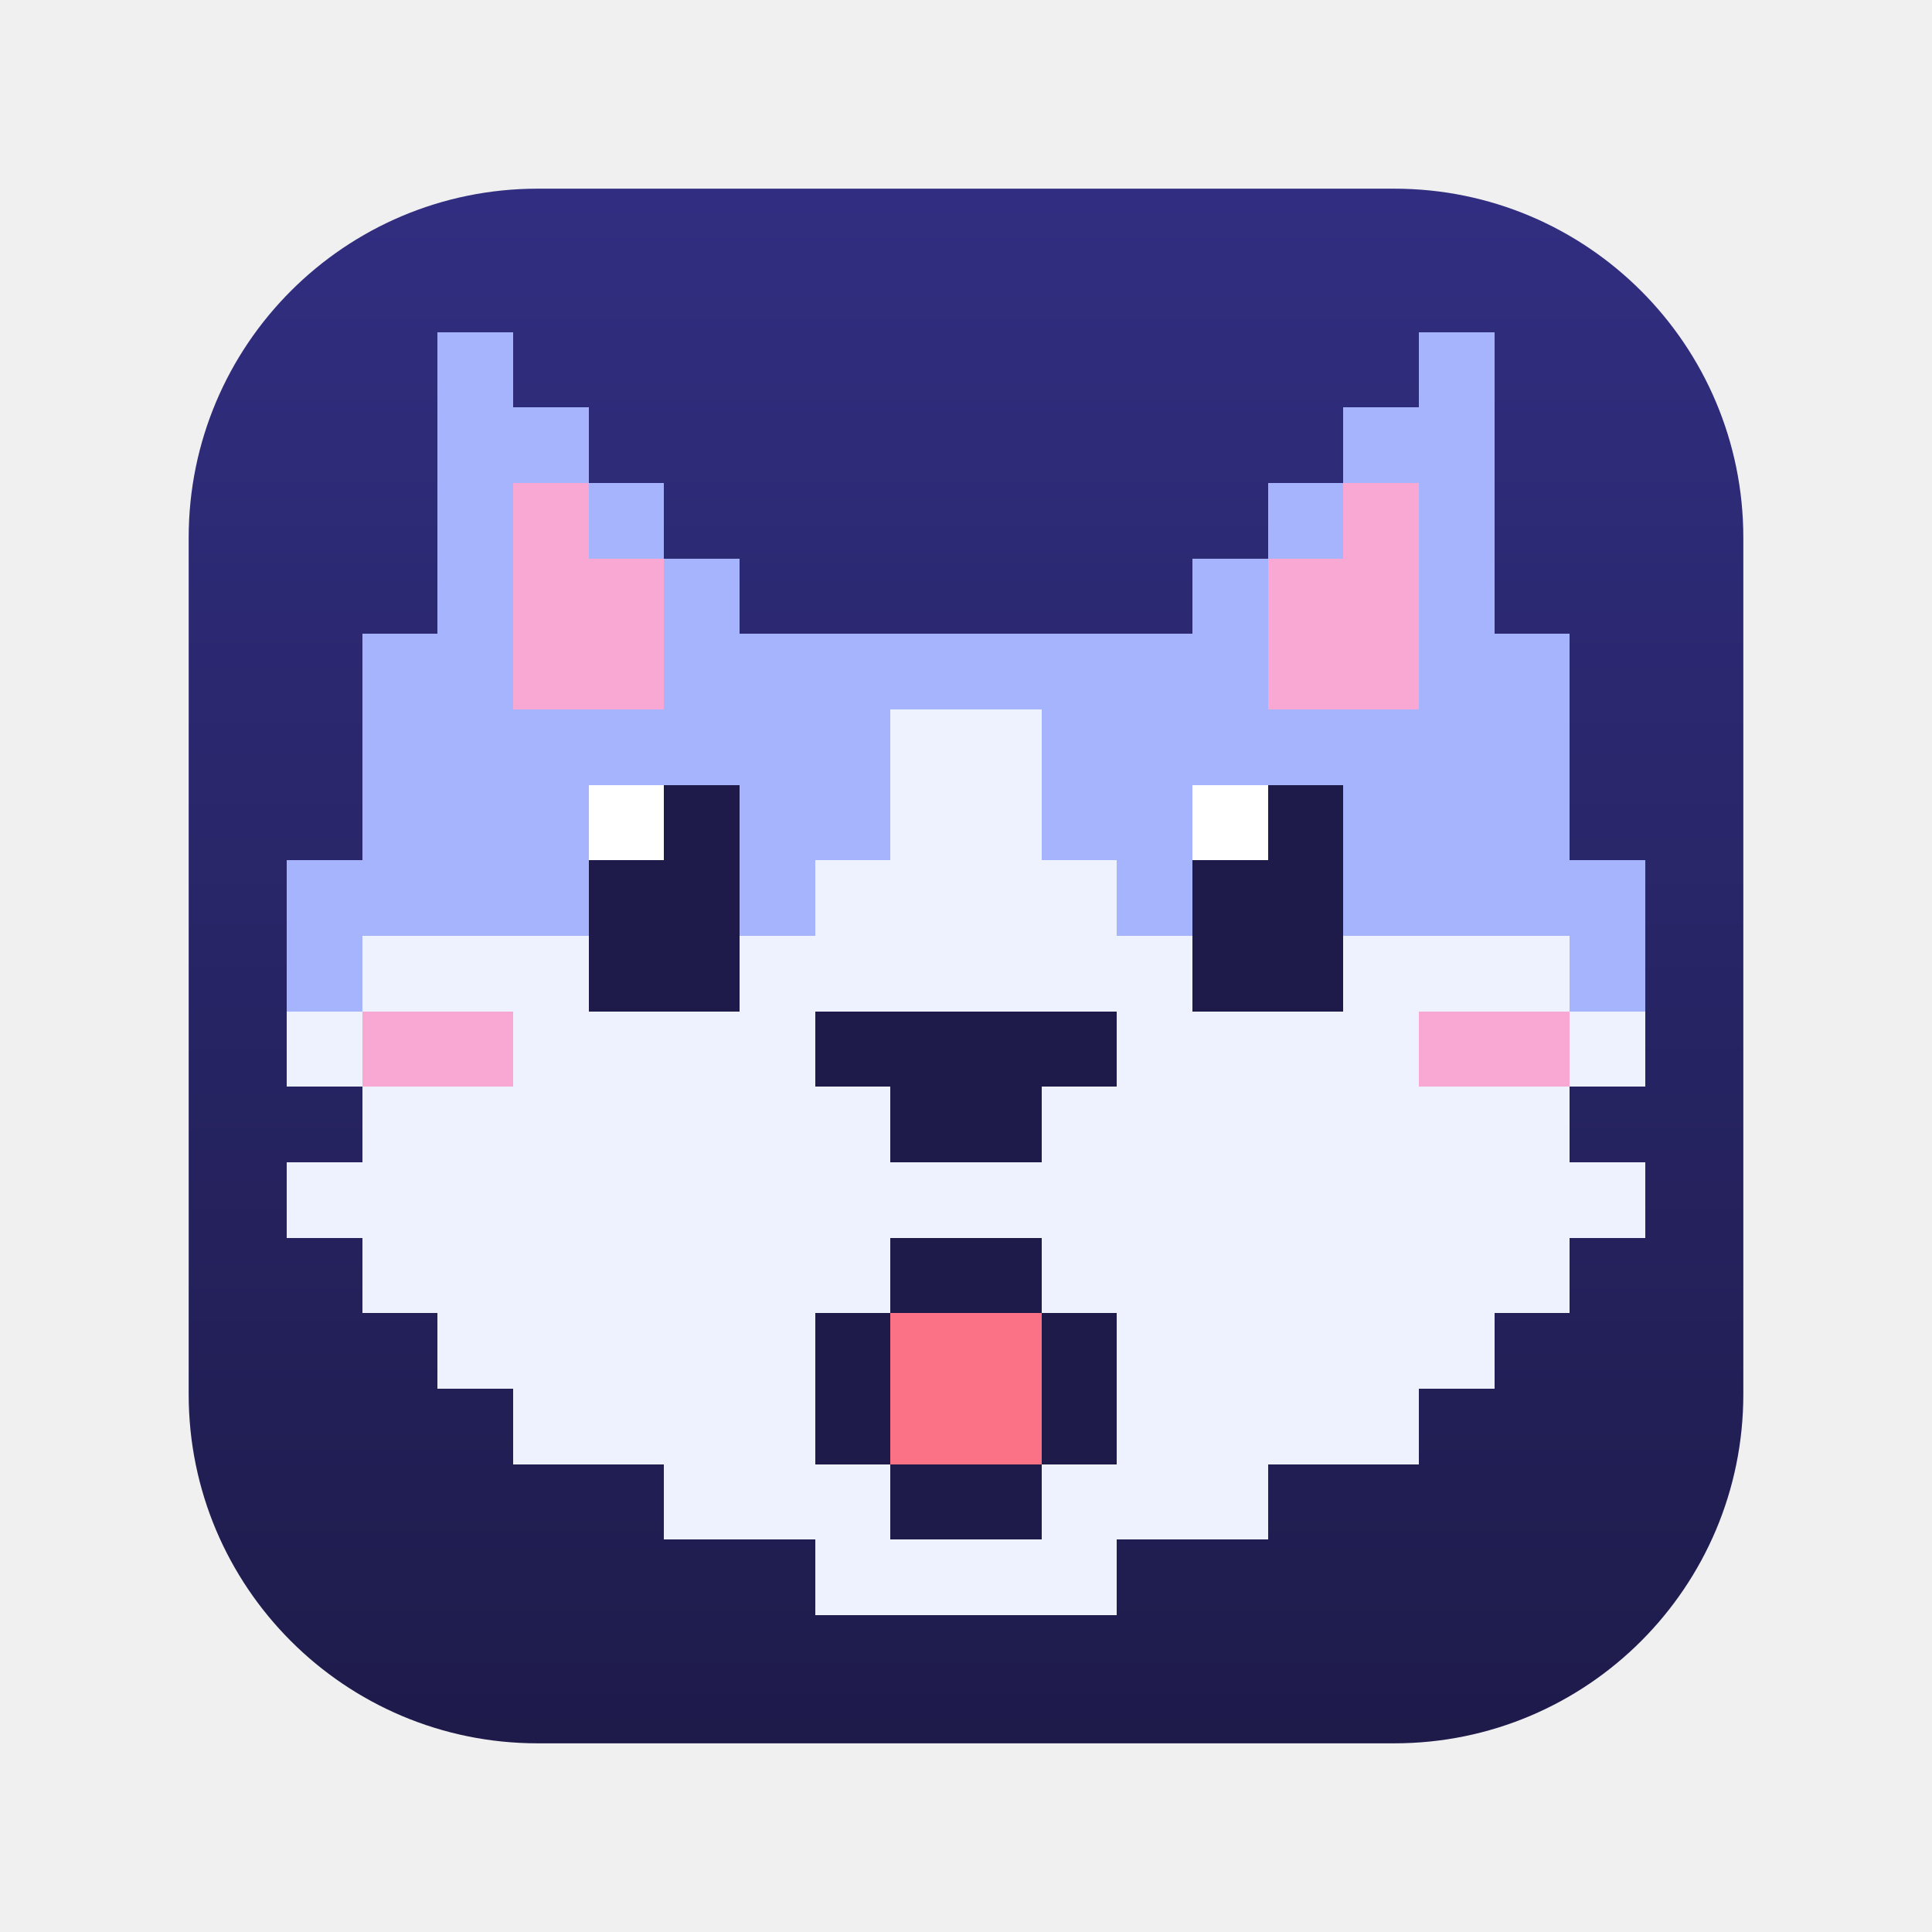
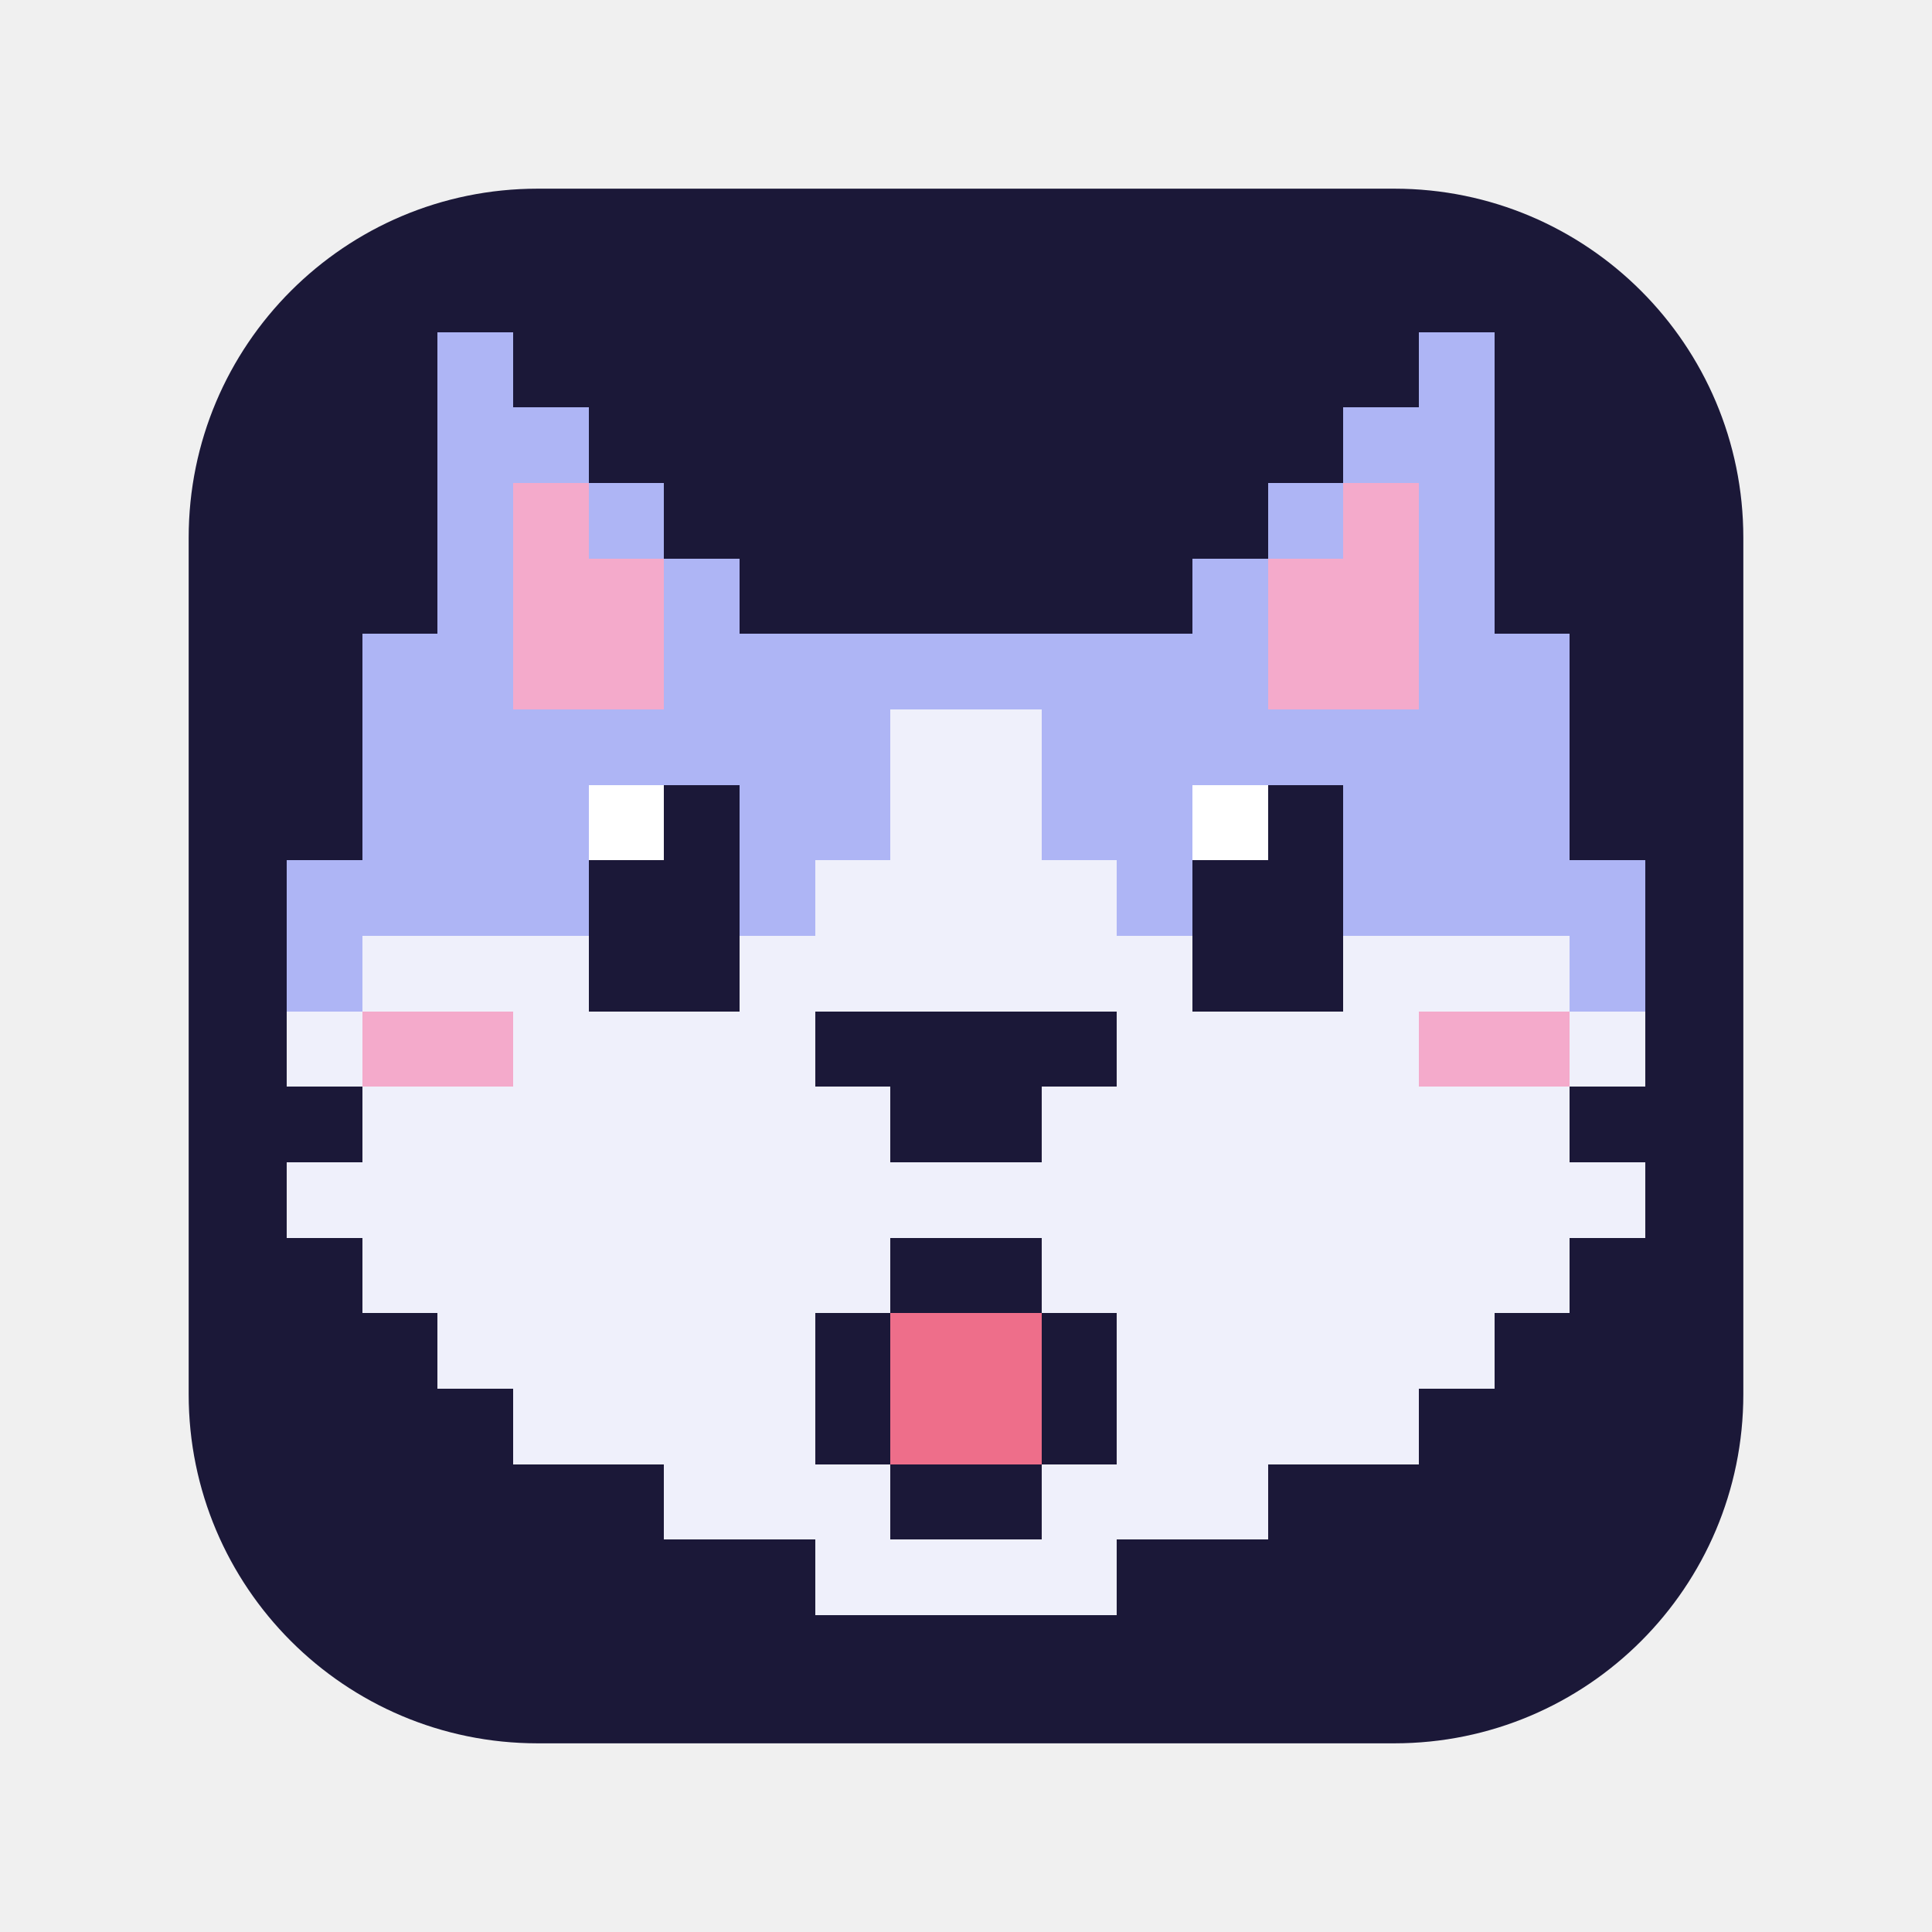
<svg xmlns="http://www.w3.org/2000/svg" viewBox="0 0 1024 1024" width="1024" height="1024">
-   <defs>
-     <linearGradient id="bg" x1="0" y1="0" x2="0" y2="1">
-       <stop offset="0" stop-color="#312e81" />
-       <stop offset="1" stop-color="#1e1b4b" />
-     </linearGradient>
-   </defs>
-   <rect x="100" y="100" width="824" height="824" rx="185" fill="url(#bg)" />
+   <rect x="100" y="100" width="824" height="824" rx="185" fill="#1b1838" />
  <g shape-rendering="crispEdges">
-     <rect x="232" y="176" width="40" height="40" fill="#a5b4fc" />
-     <rect x="752" y="176" width="40" height="40" fill="#a5b4fc" />
-     <rect x="232" y="216" width="80" height="40" fill="#a5b4fc" />
-     <rect x="712" y="216" width="80" height="40" fill="#a5b4fc" />
-     <rect x="232" y="256" width="40" height="40" fill="#a5b4fc" />
-     <rect x="272" y="256" width="40" height="40" fill="#f9a8d4" />
-     <rect x="312" y="256" width="40" height="40" fill="#a5b4fc" />
-     <rect x="672" y="256" width="40" height="40" fill="#a5b4fc" />
-     <rect x="712" y="256" width="40" height="40" fill="#f9a8d4" />
-     <rect x="752" y="256" width="40" height="40" fill="#a5b4fc" />
-     <rect x="232" y="296" width="40" height="40" fill="#a5b4fc" />
-     <rect x="272" y="296" width="80" height="40" fill="#f9a8d4" />
-     <rect x="352" y="296" width="40" height="40" fill="#a5b4fc" />
-     <rect x="632" y="296" width="40" height="40" fill="#a5b4fc" />
-     <rect x="672" y="296" width="80" height="40" fill="#f9a8d4" />
-     <rect x="752" y="296" width="40" height="40" fill="#a5b4fc" />
-     <rect x="192" y="336" width="80" height="40" fill="#a5b4fc" />
-     <rect x="272" y="336" width="80" height="40" fill="#f9a8d4" />
-     <rect x="352" y="336" width="320" height="40" fill="#a5b4fc" />
-     <rect x="672" y="336" width="80" height="40" fill="#f9a8d4" />
-     <rect x="752" y="336" width="80" height="40" fill="#a5b4fc" />
-     <rect x="192" y="376" width="280" height="40" fill="#a5b4fc" />
-     <rect x="472" y="376" width="80" height="40" fill="#eef2ff" />
-     <rect x="552" y="376" width="280" height="40" fill="#a5b4fc" />
-     <rect x="192" y="416" width="120" height="40" fill="#a5b4fc" />
+     <rect x="232" y="176" width="40" height="40" fill="#aeb5f5" />
+     <rect x="752" y="176" width="40" height="40" fill="#aeb5f5" />
+     <rect x="232" y="216" width="80" height="40" fill="#aeb5f5" />
+     <rect x="712" y="216" width="80" height="40" fill="#aeb5f5" />
+     <rect x="232" y="256" width="40" height="40" fill="#aeb5f5" />
+     <rect x="272" y="256" width="40" height="40" fill="#f4aacb" />
+     <rect x="312" y="256" width="40" height="40" fill="#aeb5f5" />
+     <rect x="672" y="256" width="40" height="40" fill="#aeb5f5" />
+     <rect x="712" y="256" width="40" height="40" fill="#f4aacb" />
+     <rect x="752" y="256" width="40" height="40" fill="#aeb5f5" />
+     <rect x="232" y="296" width="40" height="40" fill="#aeb5f5" />
+     <rect x="272" y="296" width="80" height="40" fill="#f4aacb" />
+     <rect x="352" y="296" width="40" height="40" fill="#aeb5f5" />
+     <rect x="632" y="296" width="40" height="40" fill="#aeb5f5" />
+     <rect x="672" y="296" width="80" height="40" fill="#f4aacb" />
+     <rect x="752" y="296" width="40" height="40" fill="#aeb5f5" />
+     <rect x="192" y="336" width="80" height="40" fill="#aeb5f5" />
+     <rect x="272" y="336" width="80" height="40" fill="#f4aacb" />
+     <rect x="352" y="336" width="320" height="40" fill="#aeb5f5" />
+     <rect x="672" y="336" width="80" height="40" fill="#f4aacb" />
+     <rect x="752" y="336" width="80" height="40" fill="#aeb5f5" />
+     <rect x="192" y="376" width="280" height="40" fill="#aeb5f5" />
+     <rect x="472" y="376" width="80" height="40" fill="#eff0fb" />
+     <rect x="552" y="376" width="280" height="40" fill="#aeb5f5" />
+     <rect x="192" y="416" width="120" height="40" fill="#aeb5f5" />
    <rect x="312" y="416" width="40" height="40" fill="#ffffff" />
-     <rect x="352" y="416" width="40" height="40" fill="#1e1b4b" />
-     <rect x="392" y="416" width="80" height="40" fill="#a5b4fc" />
-     <rect x="472" y="416" width="80" height="40" fill="#eef2ff" />
-     <rect x="552" y="416" width="80" height="40" fill="#a5b4fc" />
+     <rect x="352" y="416" width="40" height="40" fill="#1b1838" />
+     <rect x="392" y="416" width="80" height="40" fill="#aeb5f5" />
+     <rect x="472" y="416" width="80" height="40" fill="#eff0fb" />
+     <rect x="552" y="416" width="80" height="40" fill="#aeb5f5" />
    <rect x="632" y="416" width="40" height="40" fill="#ffffff" />
-     <rect x="672" y="416" width="40" height="40" fill="#1e1b4b" />
-     <rect x="712" y="416" width="120" height="40" fill="#a5b4fc" />
-     <rect x="152" y="456" width="160" height="40" fill="#a5b4fc" />
-     <rect x="312" y="456" width="80" height="40" fill="#1e1b4b" />
-     <rect x="392" y="456" width="40" height="40" fill="#a5b4fc" />
-     <rect x="432" y="456" width="160" height="40" fill="#eef2ff" />
-     <rect x="592" y="456" width="40" height="40" fill="#a5b4fc" />
-     <rect x="632" y="456" width="80" height="40" fill="#1e1b4b" />
-     <rect x="712" y="456" width="160" height="40" fill="#a5b4fc" />
-     <rect x="152" y="496" width="40" height="40" fill="#a5b4fc" />
-     <rect x="192" y="496" width="120" height="40" fill="#eef2ff" />
-     <rect x="312" y="496" width="80" height="40" fill="#1e1b4b" />
-     <rect x="392" y="496" width="240" height="40" fill="#eef2ff" />
-     <rect x="632" y="496" width="80" height="40" fill="#1e1b4b" />
-     <rect x="712" y="496" width="120" height="40" fill="#eef2ff" />
-     <rect x="832" y="496" width="40" height="40" fill="#a5b4fc" />
-     <rect x="152" y="536" width="40" height="40" fill="#eef2ff" />
-     <rect x="192" y="536" width="80" height="40" fill="#f9a8d4" />
-     <rect x="272" y="536" width="160" height="40" fill="#eef2ff" />
-     <rect x="432" y="536" width="160" height="40" fill="#1e1b4b" />
-     <rect x="592" y="536" width="160" height="40" fill="#eef2ff" />
-     <rect x="752" y="536" width="80" height="40" fill="#f9a8d4" />
-     <rect x="832" y="536" width="40" height="40" fill="#eef2ff" />
-     <rect x="192" y="576" width="280" height="40" fill="#eef2ff" />
-     <rect x="472" y="576" width="80" height="40" fill="#1e1b4b" />
-     <rect x="552" y="576" width="280" height="40" fill="#eef2ff" />
-     <rect x="152" y="616" width="720" height="40" fill="#eef2ff" />
-     <rect x="192" y="656" width="280" height="40" fill="#eef2ff" />
-     <rect x="472" y="656" width="80" height="40" fill="#1e1b4b" />
-     <rect x="552" y="656" width="280" height="40" fill="#eef2ff" />
-     <rect x="232" y="696" width="200" height="40" fill="#eef2ff" />
-     <rect x="432" y="696" width="40" height="40" fill="#1e1b4b" />
-     <rect x="472" y="696" width="80" height="40" fill="#fb7185" />
-     <rect x="552" y="696" width="40" height="40" fill="#1e1b4b" />
-     <rect x="592" y="696" width="200" height="40" fill="#eef2ff" />
-     <rect x="272" y="736" width="160" height="40" fill="#eef2ff" />
-     <rect x="432" y="736" width="40" height="40" fill="#1e1b4b" />
-     <rect x="472" y="736" width="80" height="40" fill="#fb7185" />
-     <rect x="552" y="736" width="40" height="40" fill="#1e1b4b" />
-     <rect x="592" y="736" width="160" height="40" fill="#eef2ff" />
-     <rect x="352" y="776" width="120" height="40" fill="#eef2ff" />
-     <rect x="472" y="776" width="80" height="40" fill="#1e1b4b" />
-     <rect x="552" y="776" width="120" height="40" fill="#eef2ff" />
-     <rect x="432" y="816" width="160" height="40" fill="#eef2ff" />
+     <rect x="672" y="416" width="40" height="40" fill="#1b1838" />
+     <rect x="712" y="416" width="120" height="40" fill="#aeb5f5" />
+     <rect x="152" y="456" width="160" height="40" fill="#aeb5f5" />
+     <rect x="312" y="456" width="80" height="40" fill="#1b1838" />
+     <rect x="392" y="456" width="40" height="40" fill="#aeb5f5" />
+     <rect x="432" y="456" width="160" height="40" fill="#eff0fb" />
+     <rect x="592" y="456" width="40" height="40" fill="#aeb5f5" />
+     <rect x="632" y="456" width="80" height="40" fill="#1b1838" />
+     <rect x="712" y="456" width="160" height="40" fill="#aeb5f5" />
+     <rect x="152" y="496" width="40" height="40" fill="#aeb5f5" />
+     <rect x="192" y="496" width="120" height="40" fill="#eff0fb" />
+     <rect x="312" y="496" width="80" height="40" fill="#1b1838" />
+     <rect x="392" y="496" width="240" height="40" fill="#eff0fb" />
+     <rect x="632" y="496" width="80" height="40" fill="#1b1838" />
+     <rect x="712" y="496" width="120" height="40" fill="#eff0fb" />
+     <rect x="832" y="496" width="40" height="40" fill="#aeb5f5" />
+     <rect x="152" y="536" width="40" height="40" fill="#eff0fb" />
+     <rect x="192" y="536" width="80" height="40" fill="#f4aacb" />
+     <rect x="272" y="536" width="160" height="40" fill="#eff0fb" />
+     <rect x="432" y="536" width="160" height="40" fill="#1b1838" />
+     <rect x="592" y="536" width="160" height="40" fill="#eff0fb" />
+     <rect x="752" y="536" width="80" height="40" fill="#f4aacb" />
+     <rect x="832" y="536" width="40" height="40" fill="#eff0fb" />
+     <rect x="192" y="576" width="280" height="40" fill="#eff0fb" />
+     <rect x="472" y="576" width="80" height="40" fill="#1b1838" />
+     <rect x="552" y="576" width="280" height="40" fill="#eff0fb" />
+     <rect x="152" y="616" width="720" height="40" fill="#eff0fb" />
+     <rect x="192" y="656" width="280" height="40" fill="#eff0fb" />
+     <rect x="472" y="656" width="80" height="40" fill="#1b1838" />
+     <rect x="552" y="656" width="280" height="40" fill="#eff0fb" />
+     <rect x="232" y="696" width="200" height="40" fill="#eff0fb" />
+     <rect x="432" y="696" width="40" height="40" fill="#1b1838" />
+     <rect x="472" y="696" width="80" height="40" fill="#ee6e8a" />
+     <rect x="552" y="696" width="40" height="40" fill="#1b1838" />
+     <rect x="592" y="696" width="200" height="40" fill="#eff0fb" />
+     <rect x="272" y="736" width="160" height="40" fill="#eff0fb" />
+     <rect x="432" y="736" width="40" height="40" fill="#1b1838" />
+     <rect x="472" y="736" width="80" height="40" fill="#ee6e8a" />
+     <rect x="552" y="736" width="40" height="40" fill="#1b1838" />
+     <rect x="592" y="736" width="160" height="40" fill="#eff0fb" />
+     <rect x="352" y="776" width="120" height="40" fill="#eff0fb" />
+     <rect x="472" y="776" width="80" height="40" fill="#1b1838" />
+     <rect x="552" y="776" width="120" height="40" fill="#eff0fb" />
+     <rect x="432" y="816" width="160" height="40" fill="#eff0fb" />
  </g>
</svg>
